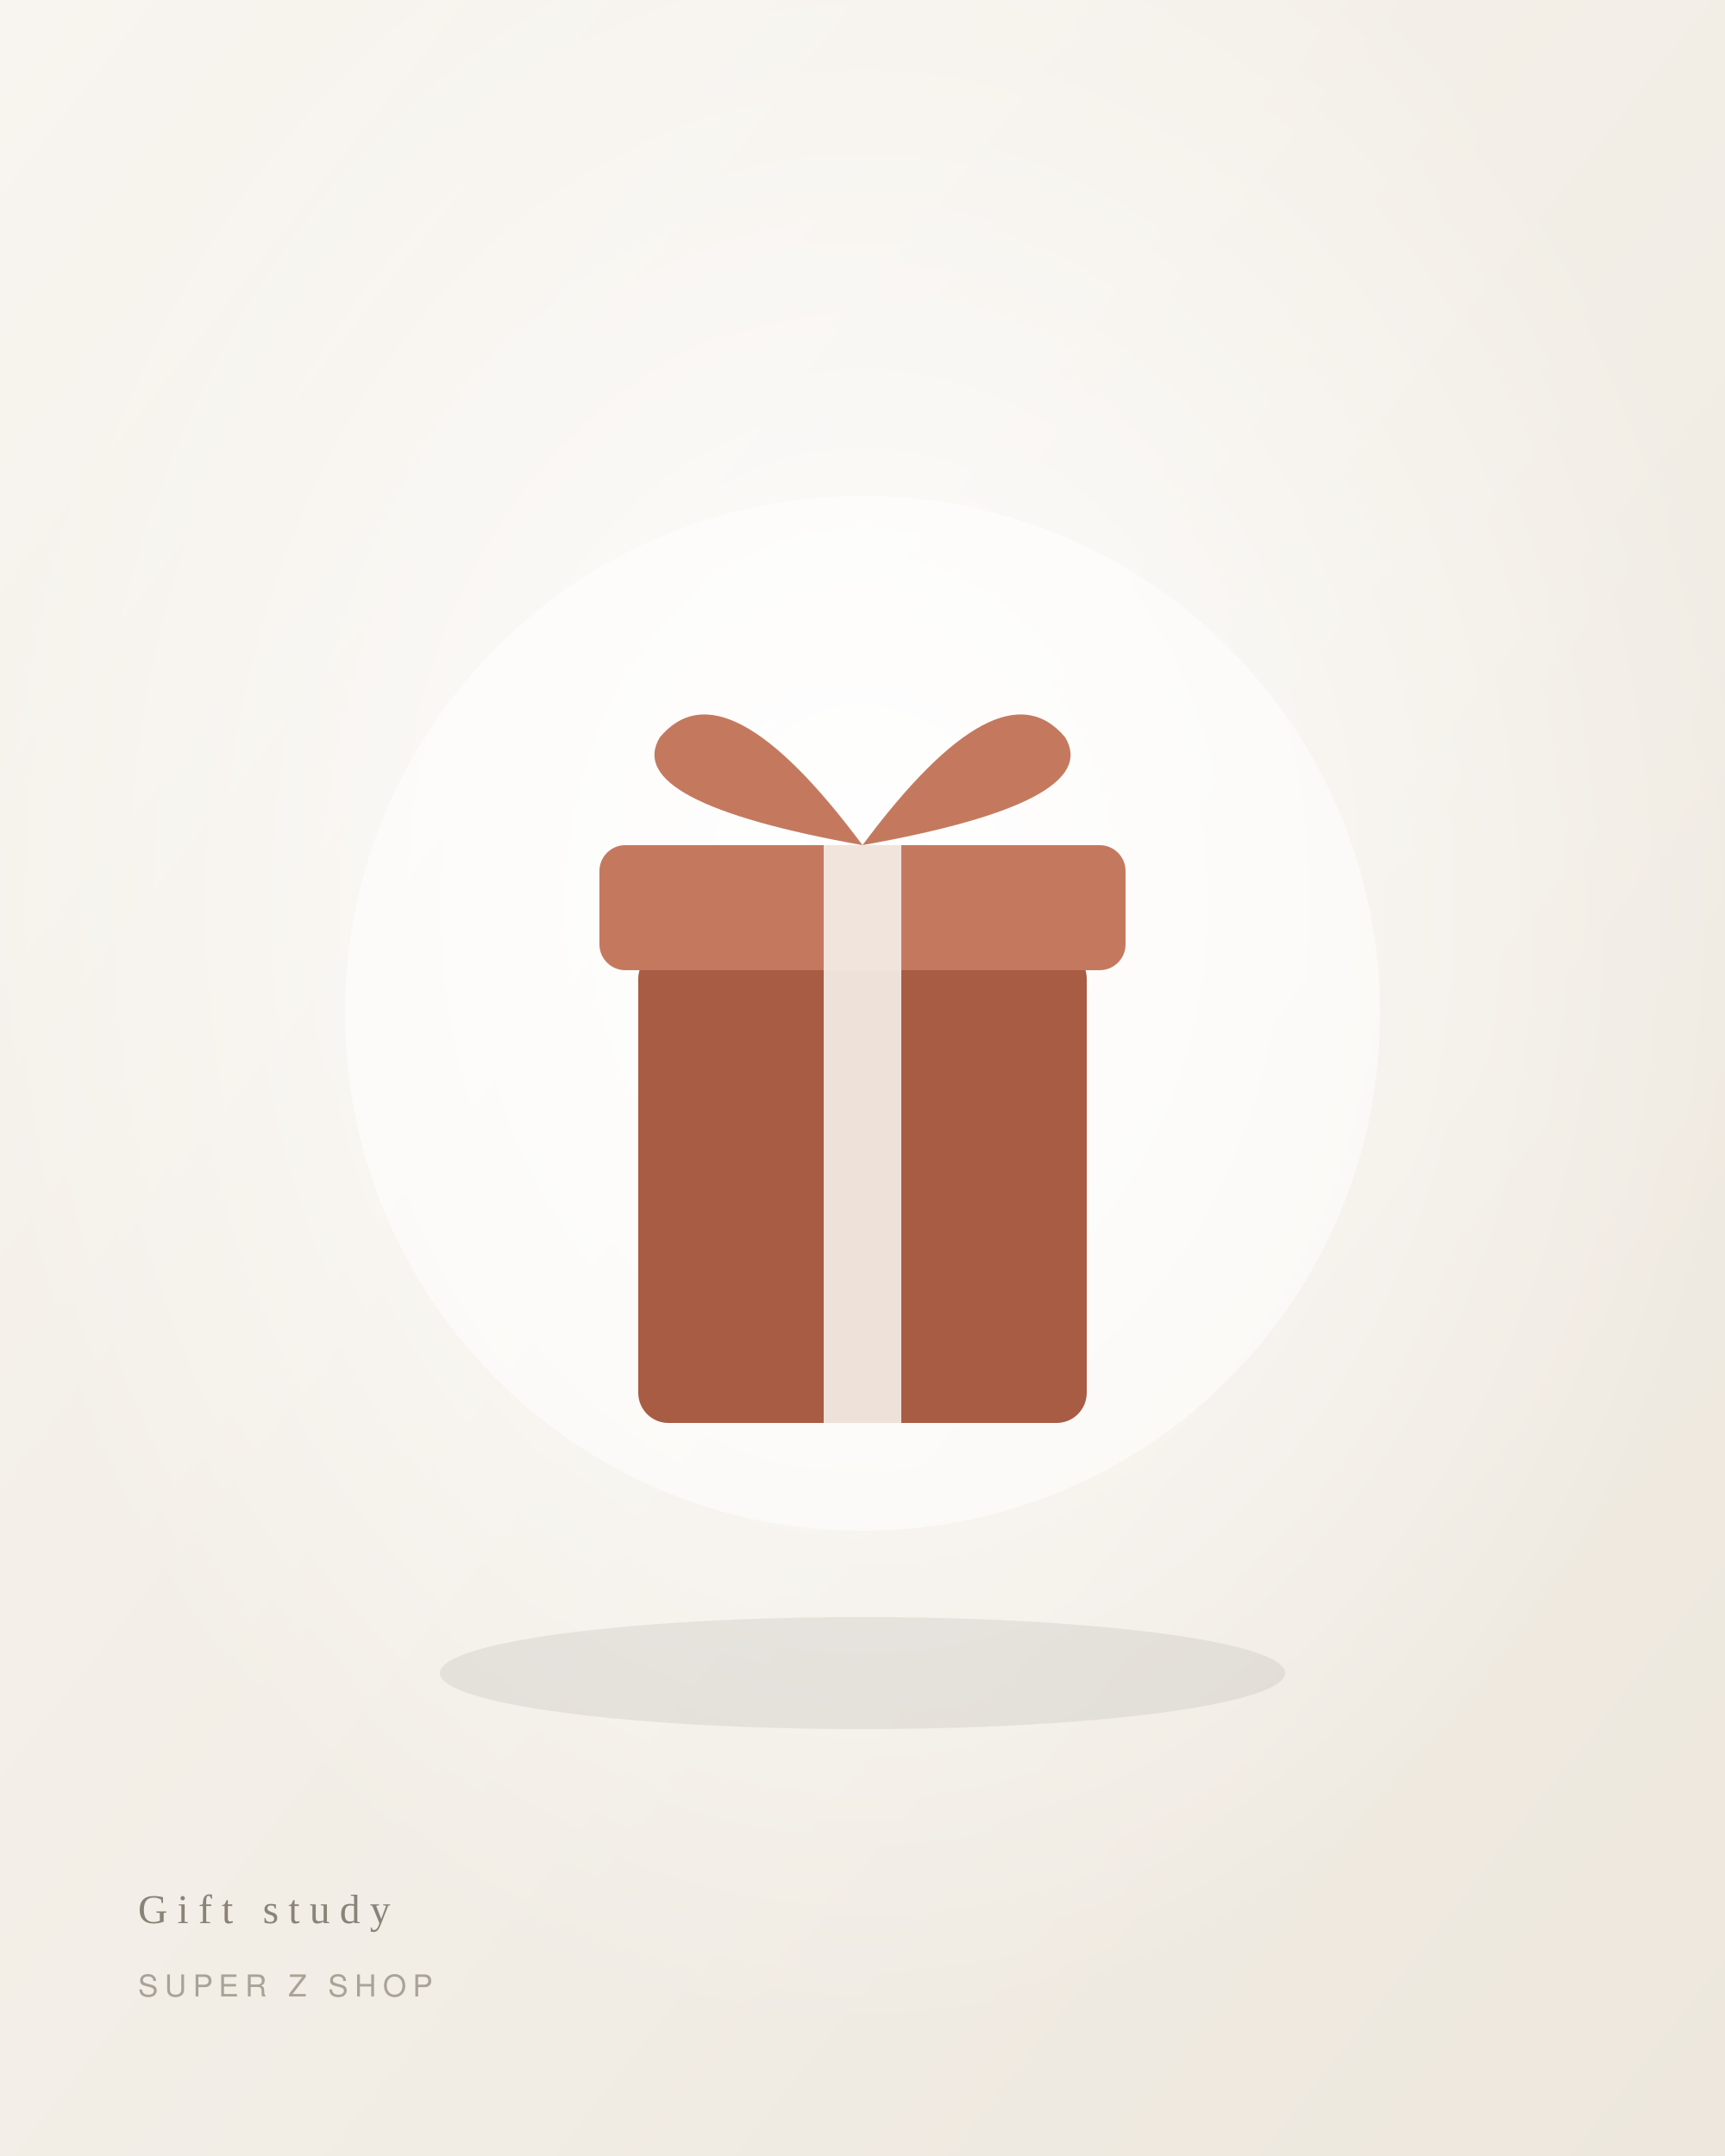
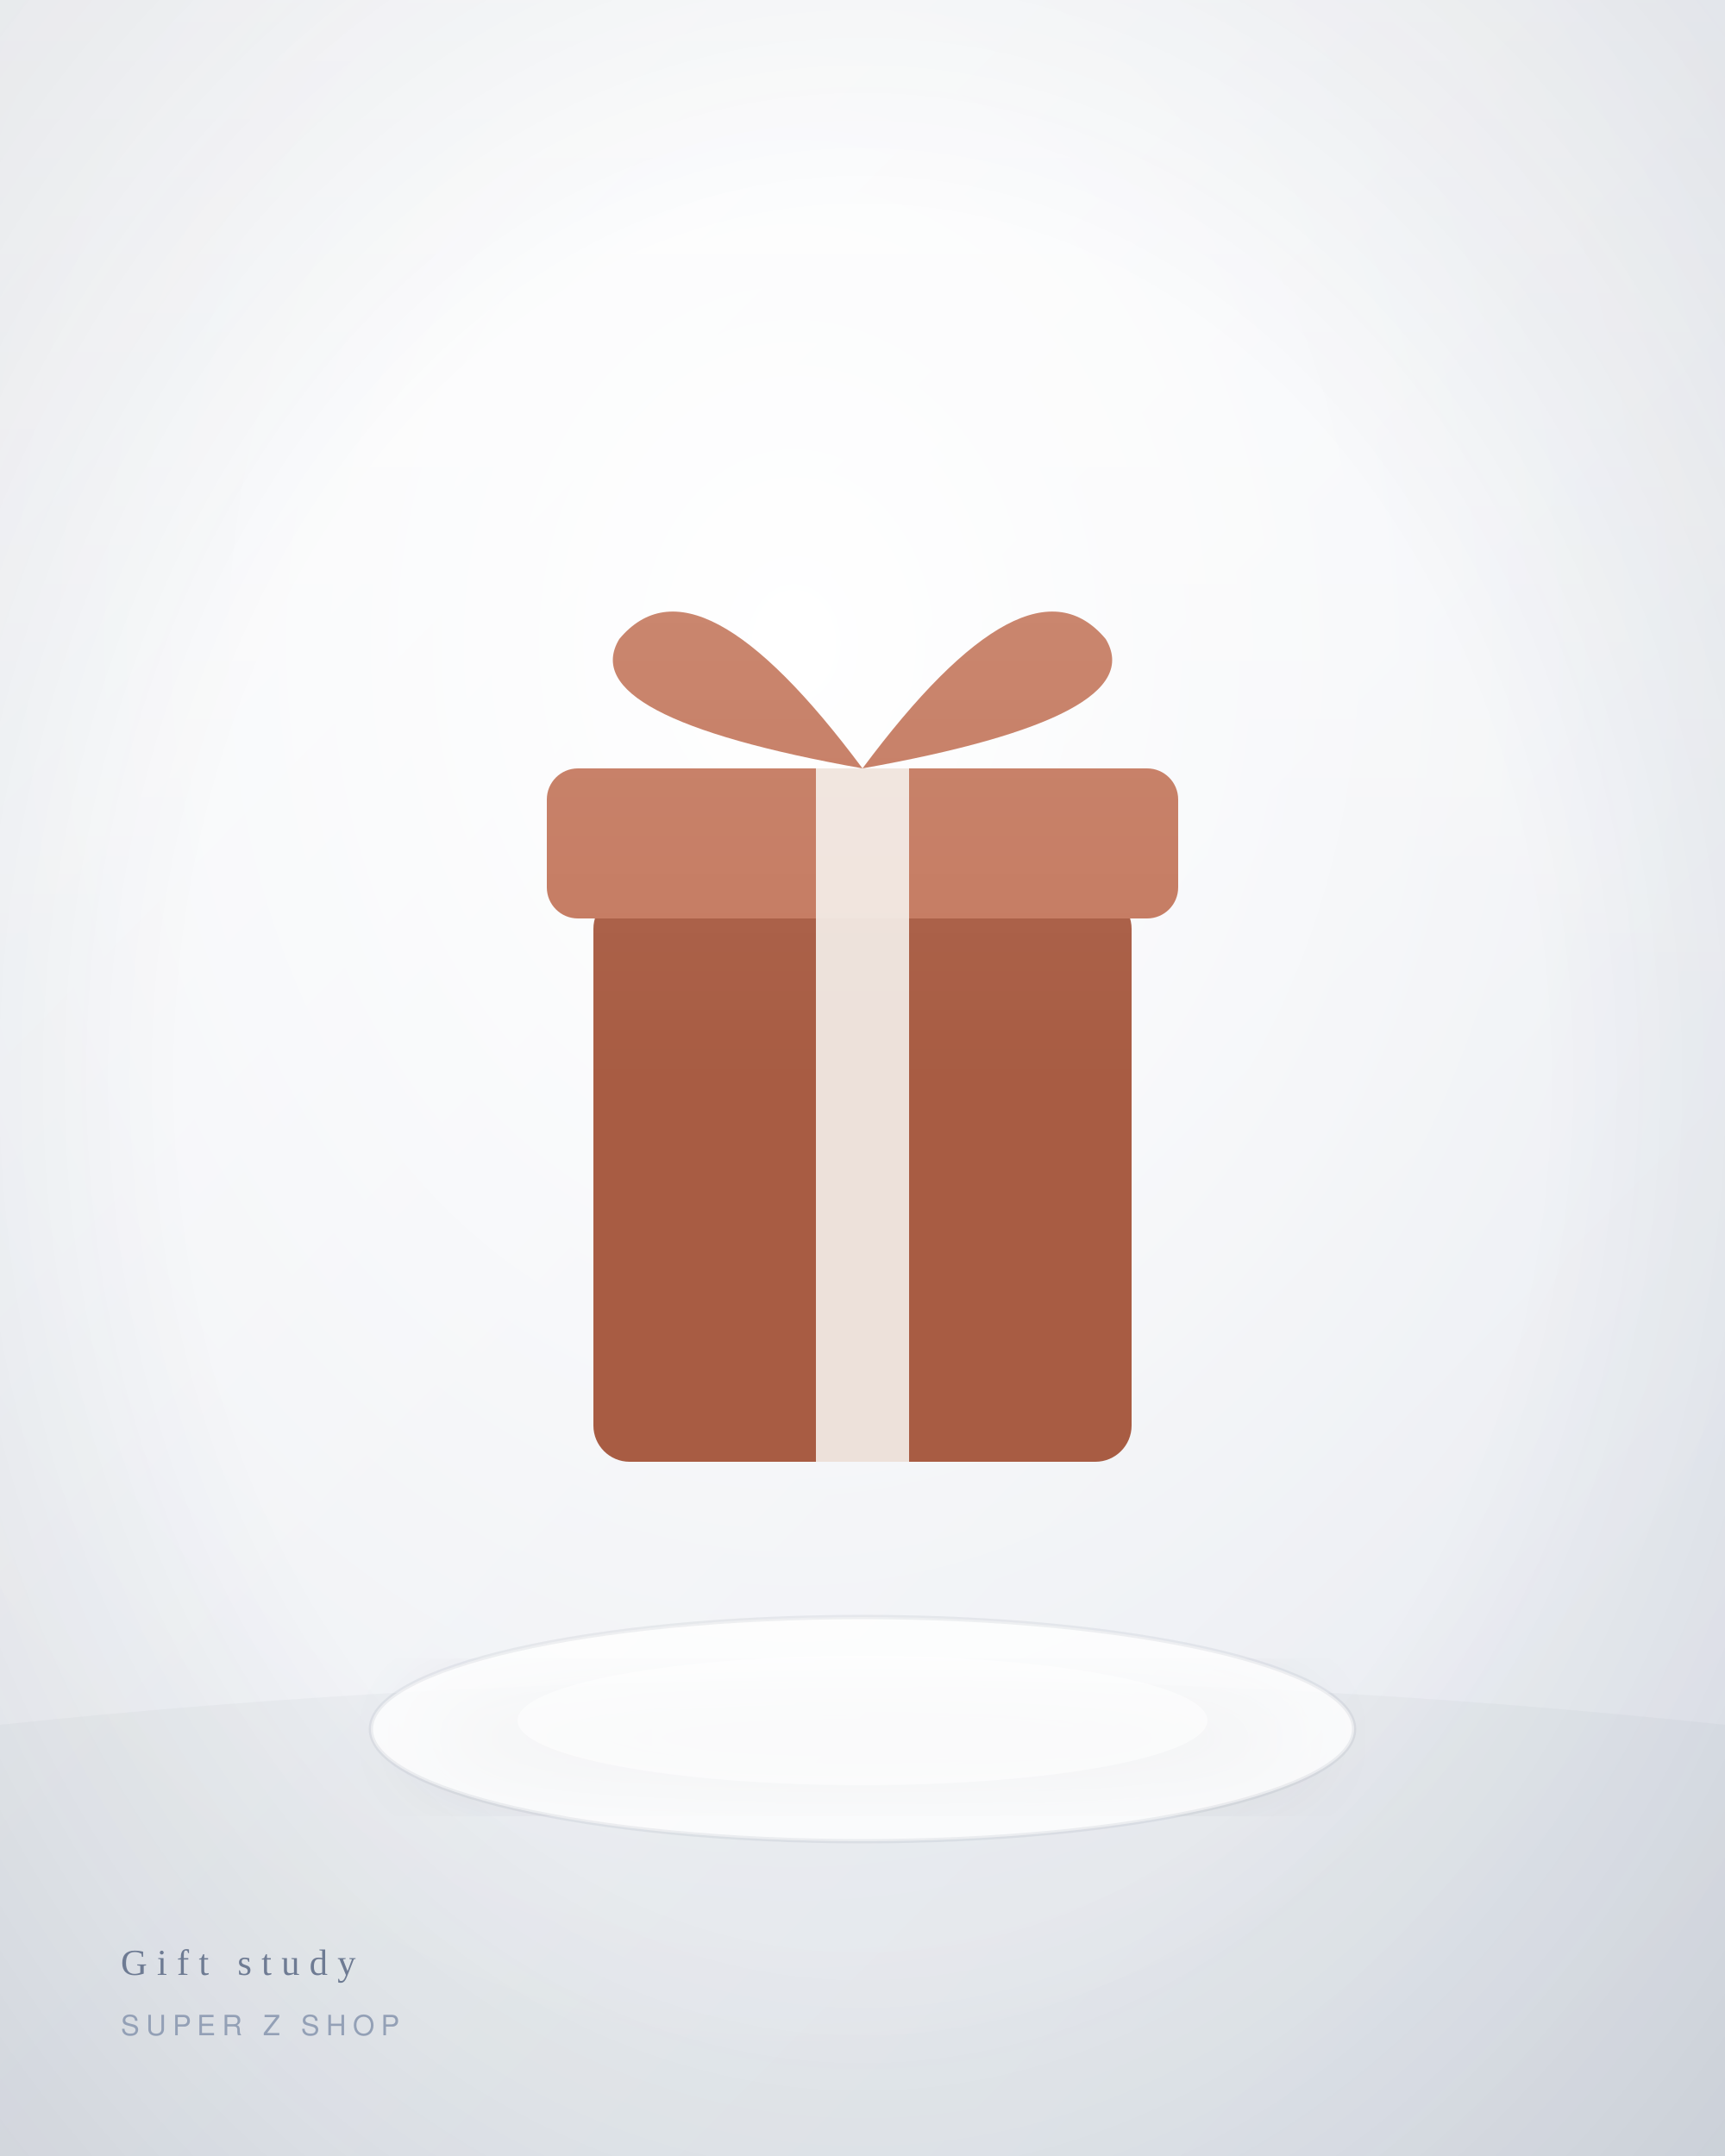
<svg xmlns="http://www.w3.org/2000/svg" viewBox="0 0 800 1000" width="800" height="1000" role="img" aria-label="Birthday Gift Bundle — studio illustration">
  <defs>
-     <linearGradient id="bg" x1="0" y1="0" x2="1" y2="1">
-       <stop offset="0" stop-color="#F8F5F0" />
-       <stop offset="1" stop-color="#EDE7DD" />
+     <linearGradient id="bg" x1="0.1" y1="0" x2="0.9" y2="1">
+       <stop offset="0" stop-color="#F7F8FA" />
+       <stop offset="1" stop-color="#E7EAF0" />
    </linearGradient>
-     <radialGradient id="glow" cx="50%" cy="42%" r="52%">
-       <stop offset="0" stop-color="#FFFFFF" stop-opacity=".95" />
+     <radialGradient id="spot" cx="46%" cy="30%" r="66%">
+       <stop offset="0" stop-color="#FFFFFF" stop-opacity="1" />
+       <stop offset="0.55" stop-color="#FFFFFF" stop-opacity=".45" />
      <stop offset="1" stop-color="#FFFFFF" stop-opacity="0" />
    </radialGradient>
+     <radialGradient id="vig" cx="50%" cy="50%" r="72%">
+       <stop offset="0.55" stop-color="#0B1B33" stop-opacity="0" />
+       <stop offset="1" stop-color="#0B1B33" stop-opacity=".10" />
+     </radialGradient>
+     <linearGradient id="sheen" x1="0" y1="0" x2="0" y2="1">
+       <stop offset="0" stop-color="#FFFFFF" stop-opacity=".22" />
+       <stop offset="0.5" stop-color="#FFFFFF" stop-opacity="0" />
+     </linearGradient>
+     <filter id="soft" x="-20%" y="-20%" width="140%" height="140%">
+       <feGaussianBlur stdDeviation="18" />
+     </filter>
  </defs>
  <rect width="800" height="1000" fill="url(#bg)" />
-   <rect width="800" height="1000" fill="url(#glow)" />
-   <circle cx="400" cy="470" r="240" fill="#FFFFFF" opacity=".5" />
-   <ellipse cx="400" cy="776" rx="196" ry="26" fill="#000000" opacity=".07" />
-   <g>
+   <rect width="800" height="1000" fill="url(#spot)" />
+   <rect width="800" height="1000" fill="url(#vig)" />
+   <path d="M0 800 Q400 758 800 800 L800 1000 L0 1000 Z" fill="#0B1B33" opacity=".03" />
+   <ellipse cx="400" cy="806" rx="204" ry="26" fill="#0B1B33" opacity=".18" filter="url(#soft)" />
+   <ellipse cx="400" cy="802" rx="228" ry="52" fill="#FFFFFF" opacity=".8" />
+   <ellipse cx="400" cy="802" rx="228" ry="52" fill="none" stroke="#0B1B33" stroke-opacity=".06" stroke-width="2" />
+   <ellipse cx="400" cy="798" rx="160" ry="30" fill="#FFFFFF" opacity=".55" />
+   <g transform="translate(400 486) scale(1.2) translate(-400 -500)">
    <rect x="296" y="440" width="208" height="220" rx="14" fill="#A85C43" />
    <rect x="278" y="392" width="244" height="58" rx="12" fill="#C4795F" />
    <rect x="382" y="392" width="36" height="268" fill="#F6F3EE" opacity=".88" />
    <path d="M400 392 Q336 306 306 342 Q288 372 400 392" fill="#C4795F" />
    <path d="M400 392 Q464 306 494 342 Q512 372 400 392" fill="#C4795F" />
  </g>
-   <text x="64" y="892" font-family="Georgia, 'Times New Roman', serif" font-size="19" letter-spacing="4.5" fill="#8A8377">Gift study</text>
-   <text x="64" y="926" font-family="Helvetica, Arial, sans-serif" font-size="14" letter-spacing="3" fill="#A9A296">SUPER Z SHOP</text>
+   <rect width="800" height="1000" fill="url(#sheen)" />
+   <text x="56" y="916" font-family="Georgia, 'Times New Roman', serif" font-size="17" letter-spacing="4.5" fill="#6E7B93">Gift study</text>
+   <text x="56" y="944" font-family="Helvetica, Arial, sans-serif" font-size="13" letter-spacing="3" fill="#93A0B6">SUPER Z SHOP</text>
</svg>
